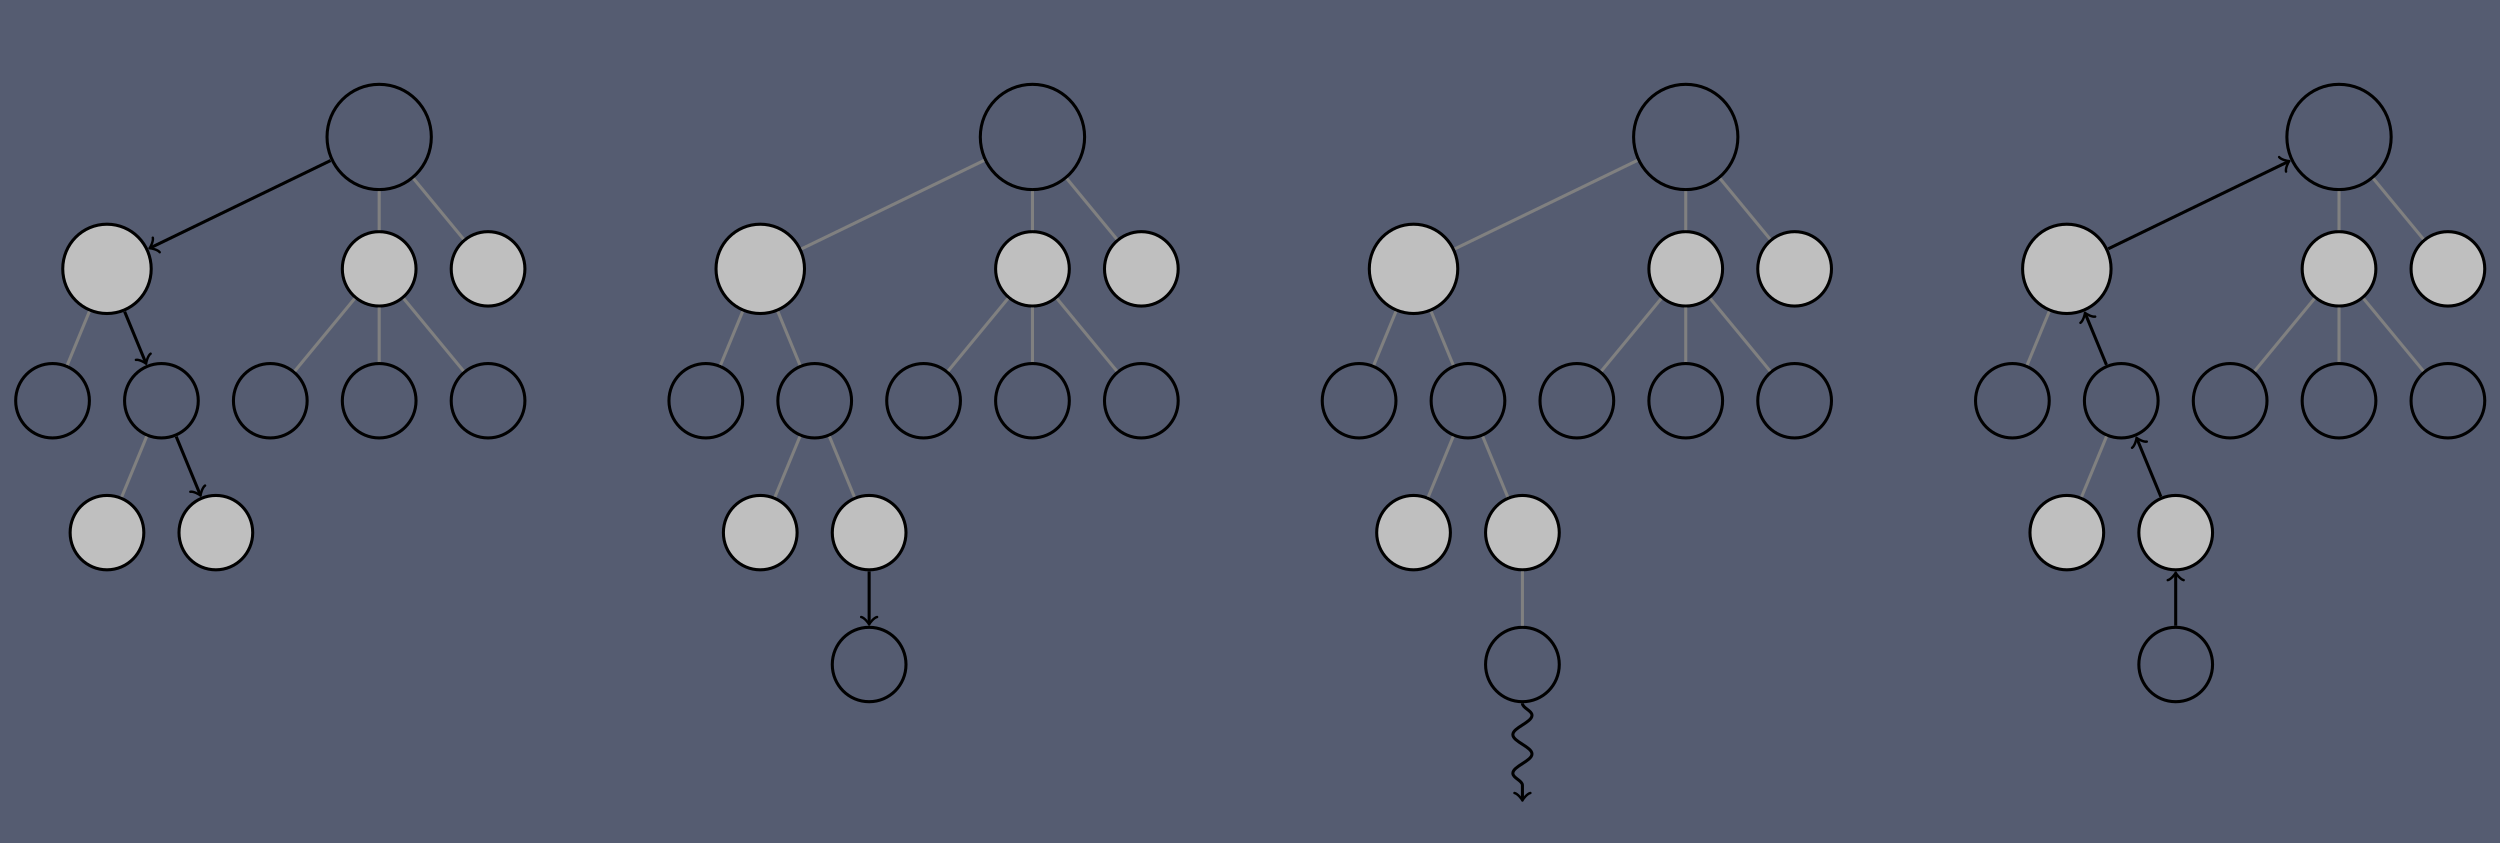
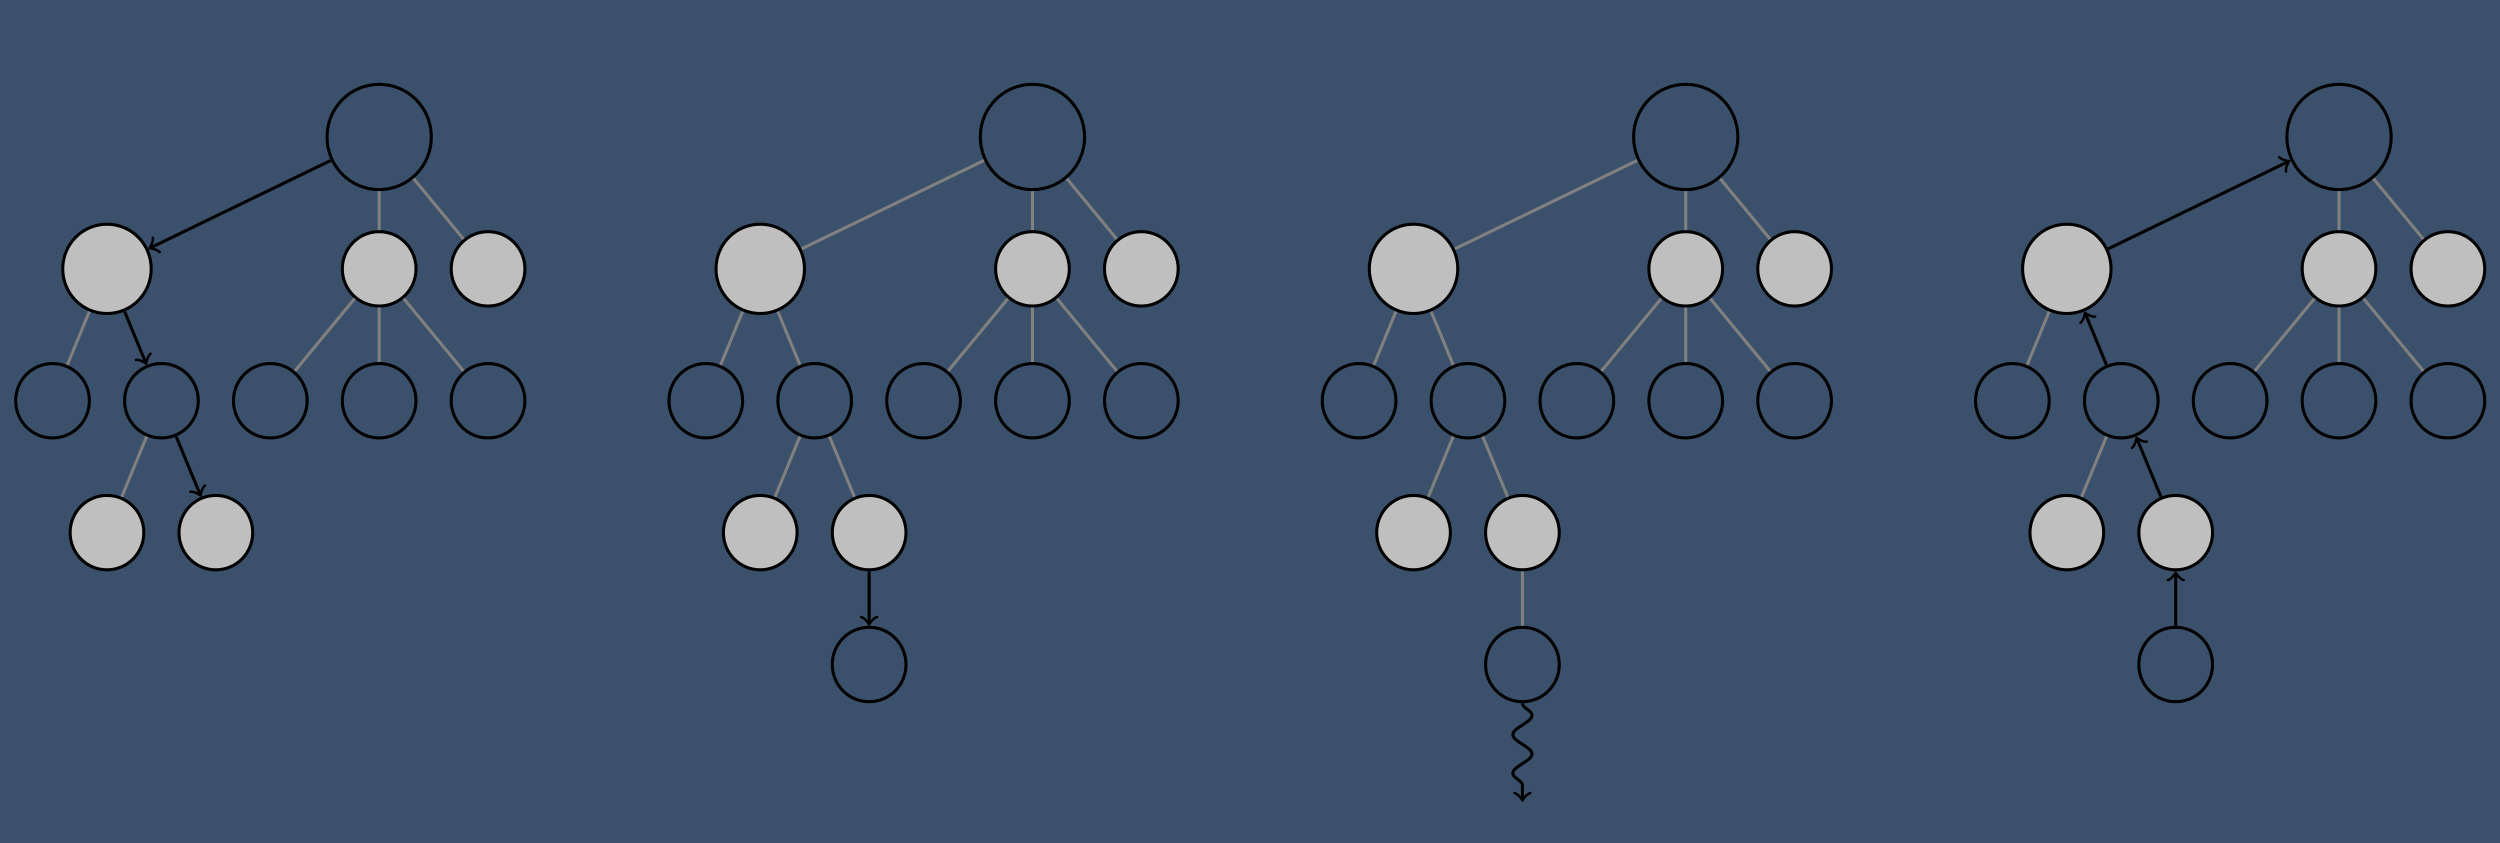
<svg xmlns="http://www.w3.org/2000/svg" version="1.1" x="0" y="0" width="647.221" height="218.24" viewBox="0, 0, 647.221, 218.24" id="svg604">
  <defs id="defs608" />
  <g id="layer1">
-     <rect style="fill:#1c2541;fill-opacity:0.745;stroke:#6c7494;stroke-width:0.7;stroke-miterlimit:4;stroke-dasharray:none;stroke-opacity:1;paint-order:markers fill stroke" id="rect1894" width="667.862" height="276.125" x="-10.96" y="-34.197" />
+     <rect style="fill:#3a506b;fill-opacity:1;stroke:#6c7494;stroke-width:0.7;stroke-miterlimit:4;stroke-dasharray:none;stroke-opacity:1;paint-order:markers fill stroke" id="rect1894" width="667.862" height="276.125" x="-10.96" y="-34.197" />
  </g>
  <g id="Layer_1" transform="matrix(0.9906905,0,0,1,10.17026,-106.76)">
    <g id="MCTS_(English)" transform="translate(-3.447146,-0.9722718)">
      <g id="g12">
        <path d="m 105.895,143.193 c 0,-7.563 -6.064,-13.627 -13.627,-13.627 -7.563,0 -13.627,6.064 -13.627,13.627 0,7.563 6.064,13.627 13.627,13.627 7.563,0 13.627,-6.064 13.627,-13.627 z m -13.627,0" id="path6" style="fill-opacity:0;stroke:#000000;stroke-width:0.8" />
      </g>
      <g id="g24">
        <g id="g18">
          <path d="m 32.695,177.336 c 0,-6.415 -5.144,-11.559 -11.559,-11.559 -6.415,0 -11.559,5.144 -11.559,11.559 0,6.416 5.144,11.56 11.559,11.56 6.415,0 11.559,-5.144 11.559,-11.56 z m -11.559,0" id="path14" style="fill:#bfbfbf" />
          <path d="m 32.695,177.336 c 0,-6.415 -5.144,-11.559 -11.559,-11.559 -6.415,0 -11.559,5.144 -11.559,11.559 0,6.416 5.144,11.56 11.559,11.56 6.415,0 11.559,-5.144 11.559,-11.56 z m -11.559,0" id="path16" style="fill-opacity:0;stroke:#000000;stroke-width:0.8" />
        </g>
      </g>
      <g id="g36">
        <g id="g30">
          <path d="m 101.898,177.336 c 0,-5.344 -4.286,-9.63 -9.63,-9.63 -5.345,0 -9.63,4.286 -9.63,9.63 0,5.345 4.285,9.63 9.63,9.63 5.344,0 9.63,-4.285 9.63,-9.63 z m -9.63,0" id="path26" style="fill:#bfbfbf" />
          <path d="m 101.898,177.336 c 0,-5.344 -4.286,-9.63 -9.63,-9.63 -5.345,0 -9.63,4.286 -9.63,9.63 0,5.345 4.285,9.63 9.63,9.63 5.344,0 9.63,-4.285 9.63,-9.63 z m -9.63,0" id="path28" style="fill-opacity:0;stroke:#000000;stroke-width:0.8" />
        </g>
      </g>
      <g id="g48">
        <g id="g42">
          <path d="m 130.351,177.336 c 0,-5.344 -4.286,-9.63 -9.63,-9.63 -5.345,0 -9.631,4.286 -9.631,9.63 0,5.345 4.286,9.63 9.631,9.63 5.344,0 9.63,-4.285 9.63,-9.63 z m -9.63,0" id="path38" style="fill:#bfbfbf" />
          <path d="m 130.351,177.336 c 0,-5.344 -4.286,-9.63 -9.63,-9.63 -5.345,0 -9.631,4.286 -9.631,9.63 0,5.345 4.286,9.63 9.631,9.63 5.344,0 9.63,-4.285 9.63,-9.63 z m -9.63,0" id="path40" style="fill-opacity:0;stroke:#000000;stroke-width:0.8" />
        </g>
      </g>
      <g id="g56">
        <path d="m 16.54,211.479 c 0,-5.344 -4.286,-9.63 -9.63,-9.63 -5.345,0 -9.631,4.286 -9.631,9.63 0,5.345 4.286,9.631 9.631,9.631 5.344,0 9.63,-4.286 9.63,-9.631 z m -9.63,0" id="path50" style="fill-opacity:0;stroke:#000000;stroke-width:0.8" />
      </g>
      <g id="g64">
        <path d="m 44.992,211.479 c 0,-5.344 -4.285,-9.63 -9.63,-9.63 -5.344,0 -9.63,4.286 -9.63,9.63 0,5.345 4.286,9.631 9.63,9.631 5.345,0 9.63,-4.286 9.63,-9.631 z m -9.63,0" id="path58" style="fill-opacity:0;stroke:#000000;stroke-width:0.8" />
      </g>
      <g id="g72">
        <path d="m 73.445,211.479 c 0,-5.344 -4.285,-9.63 -9.63,-9.63 -5.345,0 -9.63,4.286 -9.63,9.63 0,5.345 4.285,9.631 9.63,9.631 5.345,0 9.63,-4.286 9.63,-9.631 z m -9.63,0" id="path66" style="fill-opacity:0;stroke:#000000;stroke-width:0.8" />
      </g>
      <g id="g80">
        <path d="m 101.898,211.479 c 0,-5.344 -4.286,-9.63 -9.63,-9.63 -5.345,0 -9.63,4.286 -9.63,9.63 0,5.345 4.285,9.631 9.63,9.631 5.344,0 9.63,-4.286 9.63,-9.631 z m -9.63,0" id="path74" style="fill-opacity:0;stroke:#000000;stroke-width:0.8" />
      </g>
      <g id="g88">
        <path d="m 130.351,211.479 c 0,-5.344 -4.286,-9.63 -9.63,-9.63 -5.345,0 -9.631,4.286 -9.631,9.63 0,5.345 4.286,9.631 9.631,9.631 5.344,0 9.63,-4.286 9.63,-9.631 z m -9.63,0" id="path82" style="fill-opacity:0;stroke:#000000;stroke-width:0.8" />
      </g>
      <g id="g100">
        <g id="g94">
          <path d="m 30.766,245.623 c 0,-5.345 -4.285,-9.63 -9.63,-9.63 -5.345,0 -9.63,4.285 -9.63,9.63 0,5.345 4.285,9.63 9.63,9.63 5.345,0 9.63,-4.285 9.63,-9.63 z m -9.63,0" id="path90" style="fill:#bfbfbf" />
          <path d="m 30.766,245.623 c 0,-5.345 -4.285,-9.63 -9.63,-9.63 -5.345,0 -9.63,4.285 -9.63,9.63 0,5.345 4.285,9.63 9.63,9.63 5.345,0 9.63,-4.285 9.63,-9.63 z m -9.63,0" id="path92" style="fill-opacity:0;stroke:#000000;stroke-width:0.8" />
        </g>
      </g>
      <g id="g112">
        <g id="g106">
          <path d="m 59.219,245.623 c 0,-5.345 -4.286,-9.63 -9.63,-9.63 -5.345,0 -9.63,4.285 -9.63,9.63 0,5.345 4.285,9.63 9.63,9.63 5.344,0 9.63,-4.285 9.63,-9.63 z m -9.63,0" id="path102" style="fill:#bfbfbf" />
          <path d="m 59.219,245.623 c 0,-5.345 -4.286,-9.63 -9.63,-9.63 -5.345,0 -9.63,4.285 -9.63,9.63 0,5.345 4.285,9.63 9.63,9.63 5.344,0 9.63,-4.285 9.63,-9.63 z m -9.63,0" id="path104" style="fill-opacity:0;stroke:#000000;stroke-width:0.8" />
        </g>
      </g>
      <g id="g118">
        <path d="M 79.573,149.286 32.602,171.833" id="path114" style="fill-opacity:0;stroke:#000000;stroke-width:0.8" />
        <path d="m 34.917,173.037 c -0.456,-0.649 -2.259,-1.087 -2.668,-1.035 0.297,-0.287 1.082,-1.967 0.861,-2.729" id="path116" style="fill-opacity:0;stroke:#000000;stroke-width:0.642;stroke-linecap:round;stroke-linejoin:round" />
      </g>
      <path d="m 92.268,157.22 v 10.086" id="path120" style="fill-opacity:0;stroke:#808080;stroke-width:0.8" />
      <path d="m 101.263,153.987 13.026,15.631" id="path122" style="fill-opacity:0;stroke:#808080;stroke-width:0.8" />
      <path d="m 16.525,188.402 -5.749,13.797" id="path124" style="fill-opacity:0;stroke:#808080;stroke-width:0.8" />
      <g id="g130">
        <path d="m 25.746,188.402 5.476,13.14" id="path126" style="fill-opacity:0;stroke:#000000;stroke-width:0.8" />
        <path d="m 32.545,199.297 c -0.672,0.421 -1.203,2.195 -1.173,2.606 -0.27,-0.311 -1.904,-1.183 -2.676,-1.002" id="path128" style="fill-opacity:0;stroke:#000000;stroke-width:0.642;stroke-linecap:round;stroke-linejoin:round" />
      </g>
      <path d="M 85.836,185.054 70.247,203.761" id="path132" style="fill-opacity:0;stroke:#808080;stroke-width:0.8" />
      <path d="m 92.268,187.366 v 14.083" id="path134" style="fill-opacity:0;stroke:#808080;stroke-width:0.8" />
      <path d="m 98.7,185.054 15.589,18.707" id="path136" style="fill-opacity:0;stroke:#808080;stroke-width:0.8" />
      <path d="m 31.496,220.76 -6.493,15.583" id="path138" style="fill-opacity:0;stroke:#808080;stroke-width:0.8" />
      <g id="g144">
        <path d="m 39.229,220.76 6.219,14.926" id="path140" style="fill-opacity:0;stroke:#000000;stroke-width:0.8" />
        <path d="m 46.771,233.441 c -0.671,0.421 -1.203,2.195 -1.172,2.606 -0.271,-0.311 -1.905,-1.183 -2.677,-1.003" id="path142" style="fill-opacity:0;stroke:#000000;stroke-width:0.642;stroke-linecap:round;stroke-linejoin:round" />
      </g>
      <g id="g156">
        <path d="m 276.611,143.193 c 0,-7.563 -6.064,-13.627 -13.627,-13.627 -7.563,0 -13.627,6.064 -13.627,13.627 0,7.563 6.064,13.627 13.627,13.627 7.563,0 13.627,-6.064 13.627,-13.627 z m -13.627,0" id="path150" style="fill-opacity:0;stroke:#000000;stroke-width:0.8" />
      </g>
      <g id="g168">
        <g id="g162">
          <path d="m 203.412,177.336 c 0,-6.415 -5.144,-11.559 -11.56,-11.559 -6.415,0 -11.559,5.144 -11.559,11.559 0,6.416 5.144,11.56 11.559,11.56 6.416,0 11.56,-5.144 11.56,-11.56 z m -11.56,0" id="path158" style="fill:#bfbfbf" />
          <path d="m 203.412,177.336 c 0,-6.415 -5.144,-11.559 -11.56,-11.559 -6.415,0 -11.559,5.144 -11.559,11.559 0,6.416 5.144,11.56 11.559,11.56 6.416,0 11.56,-5.144 11.56,-11.56 z m -11.56,0" id="path160" style="fill-opacity:0;stroke:#000000;stroke-width:0.8" />
        </g>
      </g>
      <g id="g180">
        <g id="g174">
          <path d="m 272.614,177.336 c 0,-5.344 -4.285,-9.63 -9.63,-9.63 -5.344,0 -9.63,4.286 -9.63,9.63 0,5.345 4.286,9.63 9.63,9.63 5.345,0 9.63,-4.285 9.63,-9.63 z m -9.63,0" id="path170" style="fill:#bfbfbf" />
          <path d="m 272.614,177.336 c 0,-5.344 -4.285,-9.63 -9.63,-9.63 -5.344,0 -9.63,4.286 -9.63,9.63 0,5.345 4.286,9.63 9.63,9.63 5.345,0 9.63,-4.285 9.63,-9.63 z m -9.63,0" id="path172" style="fill-opacity:0;stroke:#000000;stroke-width:0.8" />
        </g>
      </g>
      <g id="g192">
        <g id="g186">
          <path d="m 301.067,177.336 c 0,-5.344 -4.285,-9.63 -9.63,-9.63 -5.345,0 -9.63,4.286 -9.63,9.63 0,5.345 4.285,9.63 9.63,9.63 5.345,0 9.63,-4.285 9.63,-9.63 z m -9.63,0" id="path182" style="fill:#bfbfbf" />
          <path d="m 301.067,177.336 c 0,-5.344 -4.285,-9.63 -9.63,-9.63 -5.345,0 -9.63,4.286 -9.63,9.63 0,5.345 4.285,9.63 9.63,9.63 5.345,0 9.63,-4.285 9.63,-9.63 z m -9.63,0" id="path184" style="fill-opacity:0;stroke:#000000;stroke-width:0.8" />
        </g>
      </g>
      <g id="g200">
        <path d="m 187.256,211.479 c 0,-5.344 -4.285,-9.63 -9.63,-9.63 -5.345,0 -9.63,4.286 -9.63,9.63 0,5.345 4.285,9.631 9.63,9.631 5.345,0 9.63,-4.286 9.63,-9.631 z m -9.63,0" id="path194" style="fill-opacity:0;stroke:#000000;stroke-width:0.8" />
      </g>
      <g id="g208">
        <path d="m 215.709,211.479 c 0,-5.344 -4.286,-9.63 -9.63,-9.63 -5.345,0 -9.63,4.286 -9.63,9.63 0,5.345 4.285,9.631 9.63,9.631 5.344,0 9.63,-4.286 9.63,-9.631 z m -9.63,0" id="path202" style="fill-opacity:0;stroke:#000000;stroke-width:0.8" />
      </g>
      <g id="g216">
        <path d="m 244.162,211.479 c 0,-5.344 -4.286,-9.63 -9.631,-9.63 -5.344,0 -9.63,4.286 -9.63,9.63 0,5.345 4.286,9.631 9.63,9.631 5.345,0 9.631,-4.286 9.631,-9.631 z m -9.631,0" id="path210" style="fill-opacity:0;stroke:#000000;stroke-width:0.8" />
      </g>
      <g id="g224">
        <path d="m 272.614,211.479 c 0,-5.344 -4.285,-9.63 -9.63,-9.63 -5.344,0 -9.63,4.286 -9.63,9.63 0,5.345 4.286,9.631 9.63,9.631 5.345,0 9.63,-4.286 9.63,-9.631 z m -9.63,0" id="path218" style="fill-opacity:0;stroke:#000000;stroke-width:0.8" />
      </g>
      <g id="g232">
        <path d="m 301.067,211.479 c 0,-5.344 -4.285,-9.63 -9.63,-9.63 -5.345,0 -9.63,4.286 -9.63,9.63 0,5.345 4.285,9.631 9.63,9.631 5.345,0 9.63,-4.286 9.63,-9.631 z m -9.63,0" id="path226" style="fill-opacity:0;stroke:#000000;stroke-width:0.8" />
      </g>
      <g id="g244">
        <g id="g238">
          <path d="m 201.482,245.623 c 0,-5.345 -4.285,-9.63 -9.63,-9.63 -5.344,0 -9.63,4.285 -9.63,9.63 0,5.345 4.286,9.63 9.63,9.63 5.345,0 9.63,-4.285 9.63,-9.63 z m -9.63,0" id="path234" style="fill:#bfbfbf" />
          <path d="m 201.482,245.623 c 0,-5.345 -4.285,-9.63 -9.63,-9.63 -5.344,0 -9.63,4.285 -9.63,9.63 0,5.345 4.286,9.63 9.63,9.63 5.345,0 9.63,-4.285 9.63,-9.63 z m -9.63,0" id="path236" style="fill-opacity:0;stroke:#000000;stroke-width:0.8" />
        </g>
      </g>
      <g id="g256">
        <g id="g250">
          <path d="m 229.935,245.623 c 0,-5.345 -4.285,-9.63 -9.63,-9.63 -5.345,0 -9.63,4.285 -9.63,9.63 0,5.345 4.285,9.63 9.63,9.63 5.345,0 9.63,-4.285 9.63,-9.63 z m -9.63,0" id="path246" style="fill:#bfbfbf" />
          <path d="m 229.935,245.623 c 0,-5.345 -4.285,-9.63 -9.63,-9.63 -5.345,0 -9.63,4.285 -9.63,9.63 0,5.345 4.285,9.63 9.63,9.63 5.345,0 9.63,-4.285 9.63,-9.63 z m -9.63,0" id="path248" style="fill-opacity:0;stroke:#000000;stroke-width:0.8" />
        </g>
      </g>
      <g id="g264">
        <path d="m 229.935,279.766 c 0,-5.344 -4.285,-9.63 -9.63,-9.63 -5.345,0 -9.63,4.286 -9.63,9.63 0,5.345 4.285,9.63 9.63,9.63 5.345,0 9.63,-4.285 9.63,-9.63 z m -9.63,0" id="path258" style="fill-opacity:0;stroke:#000000;stroke-width:0.8" />
      </g>
      <path d="m 250.289,149.286 -47.613,22.855" id="path266" style="fill-opacity:0;stroke:#808080;stroke-width:0.8" />
      <path d="m 262.984,157.22 v 10.086" id="path268" style="fill-opacity:0;stroke:#808080;stroke-width:0.8" />
      <path d="m 271.979,153.987 13.026,15.631" id="path270" style="fill-opacity:0;stroke:#808080;stroke-width:0.8" />
      <path d="m 187.242,188.402 -5.749,13.797" id="path272" style="fill-opacity:0;stroke:#808080;stroke-width:0.8" />
      <path d="m 196.463,188.402 5.749,13.797" id="path274" style="fill-opacity:0;stroke:#808080;stroke-width:0.8" />
      <path d="m 256.552,185.054 -15.589,18.707" id="path276" style="fill-opacity:0;stroke:#808080;stroke-width:0.8" />
      <path d="m 262.984,187.366 v 14.083" id="path278" style="fill-opacity:0;stroke:#808080;stroke-width:0.8" />
      <path d="m 269.416,185.054 15.589,18.707" id="path280" style="fill-opacity:0;stroke:#808080;stroke-width:0.8" />
      <path d="m 202.212,220.76 -6.493,15.583" id="path282" style="fill-opacity:0;stroke:#808080;stroke-width:0.8" />
      <path d="m 209.945,220.76 6.493,15.583" id="path284" style="fill-opacity:0;stroke:#808080;stroke-width:0.8" />
      <g id="g290">
        <path d="m 220.305,255.653 v 13.373" id="path286" style="fill-opacity:0;stroke:#000000;stroke-width:0.8" />
        <path d="m 222.385,267.466 c -0.78,0.13 -1.95,1.56 -2.08,1.95 -0.13,-0.39 -1.3,-1.82 -2.08,-1.95" id="path288" style="fill-opacity:0;stroke:#000000;stroke-width:0.64;stroke-linecap:round;stroke-linejoin:round" />
      </g>
      <g id="g302">
        <path d="m 447.328,143.193 c 0,-7.563 -6.064,-13.627 -13.627,-13.627 -7.563,0 -13.627,6.064 -13.627,13.627 0,7.563 6.064,13.627 13.627,13.627 7.563,0 13.627,-6.064 13.627,-13.627 z m -13.627,0" id="path296" style="fill-opacity:0;stroke:#000000;stroke-width:0.8" />
        <g aria-label="12/21" transform="translate(433.201,142.443)" id="text300" />
      </g>
      <g id="g314">
        <g id="g308">
          <path d="m 374.128,177.336 c 0,-6.415 -5.144,-11.559 -11.559,-11.559 -6.415,0 -11.559,5.144 -11.559,11.559 0,6.416 5.144,11.56 11.559,11.56 6.415,0 11.559,-5.144 11.559,-11.56 z m -11.559,0" id="path304" style="fill:#bfbfbf" />
          <path d="m 374.128,177.336 c 0,-6.415 -5.144,-11.559 -11.559,-11.559 -6.415,0 -11.559,5.144 -11.559,11.559 0,6.416 5.144,11.56 11.559,11.56 6.415,0 11.559,-5.144 11.559,-11.56 z m -11.559,0" id="path306" style="fill-opacity:0;stroke:#000000;stroke-width:0.8" />
        </g>
      </g>
      <g id="g326">
        <g id="g320">
          <path d="m 443.331,177.336 c 0,-5.344 -4.286,-9.63 -9.63,-9.63 -5.345,0 -9.63,4.286 -9.63,9.63 0,5.345 4.285,9.63 9.63,9.63 5.344,0 9.63,-4.285 9.63,-9.63 z m -9.63,0" id="path316" style="fill:#bfbfbf" />
          <path d="m 443.331,177.336 c 0,-5.344 -4.286,-9.63 -9.63,-9.63 -5.345,0 -9.63,4.286 -9.63,9.63 0,5.345 4.285,9.63 9.63,9.63 5.344,0 9.63,-4.285 9.63,-9.63 z m -9.63,0" id="path318" style="fill-opacity:0;stroke:#000000;stroke-width:0.8" />
        </g>
      </g>
      <g id="g338">
        <g id="g332">
          <path d="m 471.784,177.336 c 0,-5.344 -4.286,-9.63 -9.631,-9.63 -5.344,0 -9.63,4.286 -9.63,9.63 0,5.345 4.286,9.63 9.63,9.63 5.345,0 9.631,-4.285 9.631,-9.63 z m -9.631,0" id="path328" style="fill:#bfbfbf" />
          <path d="m 471.784,177.336 c 0,-5.344 -4.286,-9.63 -9.631,-9.63 -5.344,0 -9.63,4.286 -9.63,9.63 0,5.345 4.286,9.63 9.63,9.63 5.345,0 9.631,-4.285 9.631,-9.63 z m -9.631,0" id="path330" style="fill-opacity:0;stroke:#000000;stroke-width:0.8" />
        </g>
      </g>
      <g id="g346">
        <path d="m 357.973,211.479 c 0,-5.344 -4.286,-9.63 -9.631,-9.63 -5.344,0 -9.63,4.286 -9.63,9.63 0,5.345 4.286,9.631 9.63,9.631 5.345,0 9.631,-4.286 9.631,-9.631 z m -9.631,0" id="path340" style="fill-opacity:0;stroke:#000000;stroke-width:0.8" />
      </g>
      <g id="g354">
        <path d="m 386.425,211.479 c 0,-5.344 -4.285,-9.63 -9.63,-9.63 -5.344,0 -9.63,4.286 -9.63,9.63 0,5.345 4.286,9.631 9.63,9.631 5.345,0 9.63,-4.286 9.63,-9.631 z m -9.63,0" id="path348" style="fill-opacity:0;stroke:#000000;stroke-width:0.8" />
      </g>
      <g id="g362">
        <path d="m 414.878,211.479 c 0,-5.344 -4.285,-9.63 -9.63,-9.63 -5.345,0 -9.63,4.286 -9.63,9.63 0,5.345 4.285,9.631 9.63,9.631 5.345,0 9.63,-4.286 9.63,-9.631 z m -9.63,0" id="path356" style="fill-opacity:0;stroke:#000000;stroke-width:0.8" />
      </g>
      <g id="g370">
        <path d="m 443.331,211.479 c 0,-5.344 -4.286,-9.63 -9.63,-9.63 -5.345,0 -9.63,4.286 -9.63,9.63 0,5.345 4.285,9.631 9.63,9.631 5.344,0 9.63,-4.286 9.63,-9.631 z m -9.63,0" id="path364" style="fill-opacity:0;stroke:#000000;stroke-width:0.8" />
      </g>
      <g id="g378">
        <path d="m 471.784,211.479 c 0,-5.344 -4.286,-9.63 -9.631,-9.63 -5.344,0 -9.63,4.286 -9.63,9.63 0,5.345 4.286,9.631 9.63,9.631 5.345,0 9.631,-4.286 9.631,-9.631 z m -9.631,0" id="path372" style="fill-opacity:0;stroke:#000000;stroke-width:0.8" />
      </g>
      <g id="g390">
        <g id="g384">
          <path d="m 372.199,245.623 c 0,-5.345 -4.286,-9.63 -9.63,-9.63 -5.345,0 -9.63,4.285 -9.63,9.63 0,5.345 4.285,9.63 9.63,9.63 5.344,0 9.63,-4.285 9.63,-9.63 z m -9.63,0" id="path380" style="fill:#bfbfbf" />
          <path d="m 372.199,245.623 c 0,-5.345 -4.286,-9.63 -9.63,-9.63 -5.345,0 -9.63,4.285 -9.63,9.63 0,5.345 4.285,9.63 9.63,9.63 5.344,0 9.63,-4.285 9.63,-9.63 z m -9.63,0" id="path382" style="fill-opacity:0;stroke:#000000;stroke-width:0.8" />
        </g>
      </g>
      <g id="g402">
        <g id="g396">
          <path d="m 400.652,245.623 c 0,-5.345 -4.286,-9.63 -9.63,-9.63 -5.345,0 -9.631,4.285 -9.631,9.63 0,5.345 4.286,9.63 9.631,9.63 5.344,0 9.63,-4.285 9.63,-9.63 z m -9.63,0" id="path392" style="fill:#bfbfbf" />
          <path d="m 400.652,245.623 c 0,-5.345 -4.286,-9.63 -9.63,-9.63 -5.345,0 -9.631,4.285 -9.631,9.63 0,5.345 4.286,9.63 9.631,9.63 5.344,0 9.63,-4.285 9.63,-9.63 z m -9.63,0" id="path394" style="fill-opacity:0;stroke:#000000;stroke-width:0.8" />
        </g>
      </g>
      <g id="g410">
        <path d="m 400.652,279.766 c 0,-5.344 -4.286,-9.63 -9.63,-9.63 -5.345,0 -9.631,4.286 -9.631,9.63 0,5.345 4.286,9.63 9.631,9.63 5.344,0 9.63,-4.285 9.63,-9.63 z m -9.63,0" id="path404" style="fill-opacity:0;stroke:#000000;stroke-width:0.8" />
      </g>
      <path d="m 421.006,149.286 -47.614,22.855" id="path416" style="fill-opacity:0;stroke:#808080;stroke-width:0.8" />
      <path d="m 433.701,157.22 v 10.086" id="path418" style="fill-opacity:0;stroke:#808080;stroke-width:0.8" />
      <path d="m 442.696,153.987 13.025,15.631" id="path420" style="fill-opacity:0;stroke:#808080;stroke-width:0.8" />
      <path d="m 357.958,188.402 -5.749,13.797" id="path422" style="fill-opacity:0;stroke:#808080;stroke-width:0.8" />
      <path d="m 367.179,188.402 5.749,13.797" id="path424" style="fill-opacity:0;stroke:#808080;stroke-width:0.8" />
      <path d="M 427.269,185.054 411.68,203.761" id="path426" style="fill-opacity:0;stroke:#808080;stroke-width:0.8" />
      <path d="m 433.701,187.366 v 14.083" id="path428" style="fill-opacity:0;stroke:#808080;stroke-width:0.8" />
      <path d="m 440.133,185.054 15.588,18.707" id="path430" style="fill-opacity:0;stroke:#808080;stroke-width:0.8" />
      <path d="m 372.928,220.76 -6.492,15.583" id="path432" style="fill-opacity:0;stroke:#808080;stroke-width:0.8" />
      <path d="m 380.662,220.76 6.493,15.583" id="path434" style="fill-opacity:0;stroke:#808080;stroke-width:0.8" />
      <path d="m 391.022,255.653 v 14.083" id="path436" style="fill-opacity:0;stroke:#808080;stroke-width:0.8" />
      <g id="g442">
        <path d="m 391.022,289.796 m 0,0 c 0,1.25 2.5,1.875 2.5,3.125 0,0.913 -1.25,1.705 -2.5,2.5 -1.25,0.796 -2.5,1.588 -2.5,2.5 0,0.913 1.25,1.705 2.5,2.5 1.25,0.796 2.5,1.588 2.5,2.5 0,0.913 -1.25,1.705 -2.5,2.5 -1.25,0.796 -2.5,1.588 -2.5,2.5 0,1.25 2.5,1.875 2.5,3.125 v 3.544" id="path438" style="fill-opacity:0;stroke:#000000;stroke-width:0.8" />
        <path d="m 393.102,313.03 c -0.78,0.13 -1.95,1.56 -2.08,1.95 -0.13,-0.39 -1.3,-1.82 -2.08,-1.95" id="path440" style="fill-opacity:0;stroke:#000000;stroke-width:0.64;stroke-linecap:round;stroke-linejoin:round" />
      </g>
      <g id="g454">
        <path d="m 618.044,143.193 c 0,-7.563 -6.064,-13.627 -13.627,-13.627 -7.563,0 -13.627,6.064 -13.627,13.627 0,7.563 6.064,13.627 13.627,13.627 7.563,0 13.627,-6.064 13.627,-13.627 z m -13.627,0" id="path448" style="fill-opacity:0;stroke:#000000;stroke-width:0.8" />
      </g>
      <g id="g466">
        <g id="g460">
          <path d="m 544.845,177.336 c 0,-6.415 -5.144,-11.559 -11.56,-11.559 -6.415,0 -11.559,5.144 -11.559,11.559 0,6.416 5.144,11.56 11.559,11.56 6.416,0 11.56,-5.144 11.56,-11.56 z m -11.56,0" id="path456" style="fill:#bfbfbf" />
          <path d="m 544.845,177.336 c 0,-6.415 -5.144,-11.559 -11.56,-11.559 -6.415,0 -11.559,5.144 -11.559,11.559 0,6.416 5.144,11.56 11.559,11.56 6.416,0 11.56,-5.144 11.56,-11.56 z m -11.56,0" id="path458" style="fill-opacity:0;stroke:#000000;stroke-width:0.8" />
        </g>
      </g>
      <g id="g478">
        <g id="g472">
          <path d="m 614.047,177.336 c 0,-5.344 -4.285,-9.63 -9.63,-9.63 -5.344,0 -9.63,4.286 -9.63,9.63 0,5.345 4.286,9.63 9.63,9.63 5.345,0 9.63,-4.285 9.63,-9.63 z m -9.63,0" id="path468" style="fill:#bfbfbf" />
          <path d="m 614.047,177.336 c 0,-5.344 -4.285,-9.63 -9.63,-9.63 -5.344,0 -9.63,4.286 -9.63,9.63 0,5.345 4.286,9.63 9.63,9.63 5.345,0 9.63,-4.285 9.63,-9.63 z m -9.63,0" id="path470" style="fill-opacity:0;stroke:#000000;stroke-width:0.8" />
        </g>
      </g>
      <g id="g490">
        <g id="g484">
          <path d="m 642.5,177.336 c 0,-5.344 -4.285,-9.63 -9.63,-9.63 -5.345,0 -9.63,4.286 -9.63,9.63 0,5.345 4.285,9.63 9.63,9.63 5.345,0 9.63,-4.285 9.63,-9.63 z m -9.63,0" id="path480" style="fill:#bfbfbf" />
          <path d="m 642.5,177.336 c 0,-5.344 -4.285,-9.63 -9.63,-9.63 -5.345,0 -9.63,4.286 -9.63,9.63 0,5.345 4.285,9.63 9.63,9.63 5.345,0 9.63,-4.285 9.63,-9.63 z m -9.63,0" id="path482" style="fill-opacity:0;stroke:#000000;stroke-width:0.8" />
        </g>
      </g>
      <g id="g498">
        <path d="m 528.689,211.479 c 0,-5.344 -4.285,-9.63 -9.63,-9.63 -5.345,0 -9.63,4.286 -9.63,9.63 0,5.345 4.285,9.631 9.63,9.631 5.345,0 9.63,-4.286 9.63,-9.631 z m -9.63,0" id="path492" style="fill-opacity:0;stroke:#000000;stroke-width:0.8" />
      </g>
      <g id="g506">
        <path d="m 557.142,211.479 c 0,-5.344 -4.286,-9.63 -9.63,-9.63 -5.345,0 -9.63,4.286 -9.63,9.63 0,5.345 4.285,9.631 9.63,9.631 5.344,0 9.63,-4.286 9.63,-9.631 z m -9.63,0" id="path500" style="fill-opacity:0;stroke:#000000;stroke-width:0.8" />
        <g aria-label="5/7" transform="translate(547.012,210.729)" id="text504" />
      </g>
      <g id="g514">
        <path d="m 585.595,211.479 c 0,-5.344 -4.286,-9.63 -9.631,-9.63 -5.344,0 -9.63,4.286 -9.63,9.63 0,5.345 4.286,9.631 9.63,9.631 5.345,0 9.631,-4.286 9.631,-9.631 z m -9.631,0" id="path508" style="fill-opacity:0;stroke:#000000;stroke-width:0.8" />
      </g>
      <g id="g522">
        <path d="m 614.047,211.479 c 0,-5.344 -4.285,-9.63 -9.63,-9.63 -5.344,0 -9.63,4.286 -9.63,9.63 0,5.345 4.286,9.631 9.63,9.631 5.345,0 9.63,-4.286 9.63,-9.631 z m -9.63,0" id="path516" style="fill-opacity:0;stroke:#000000;stroke-width:0.8" />
      </g>
      <g id="g530">
        <path d="m 642.5,211.479 c 0,-5.344 -4.285,-9.63 -9.63,-9.63 -5.345,0 -9.63,4.286 -9.63,9.63 0,5.345 4.285,9.631 9.63,9.631 5.345,0 9.63,-4.286 9.63,-9.631 z m -9.63,0" id="path524" style="fill-opacity:0;stroke:#000000;stroke-width:0.8" />
      </g>
      <g id="g542">
        <g id="g536">
          <path d="m 542.915,245.623 c 0,-5.345 -4.285,-9.63 -9.63,-9.63 -5.344,0 -9.63,4.285 -9.63,9.63 0,5.345 4.286,9.63 9.63,9.63 5.345,0 9.63,-4.285 9.63,-9.63 z m -9.63,0" id="path532" style="fill:#bfbfbf" />
          <path d="m 542.915,245.623 c 0,-5.345 -4.285,-9.63 -9.63,-9.63 -5.344,0 -9.63,4.285 -9.63,9.63 0,5.345 4.286,9.63 9.63,9.63 5.345,0 9.63,-4.285 9.63,-9.63 z m -9.63,0" id="path534" style="fill-opacity:0;stroke:#000000;stroke-width:0.8" />
        </g>
      </g>
      <g id="g554">
        <g id="g548">
          <path d="m 571.368,245.623 c 0,-5.345 -4.285,-9.63 -9.63,-9.63 -5.345,0 -9.63,4.285 -9.63,9.63 0,5.345 4.285,9.63 9.63,9.63 5.345,0 9.63,-4.285 9.63,-9.63 z m -9.63,0" id="path544" style="fill:#bfbfbf" />
          <path d="m 571.368,245.623 c 0,-5.345 -4.285,-9.63 -9.63,-9.63 -5.345,0 -9.63,4.285 -9.63,9.63 0,5.345 4.285,9.63 9.63,9.63 5.345,0 9.63,-4.285 9.63,-9.63 z m -9.63,0" id="path546" style="fill-opacity:0;stroke:#000000;stroke-width:0.8" />
        </g>
      </g>
      <g id="g562">
        <path d="m 571.368,279.766 c 0,-5.344 -4.285,-9.63 -9.63,-9.63 -5.345,0 -9.63,4.286 -9.63,9.63 0,5.345 4.285,9.63 9.63,9.63 5.345,0 9.63,-4.285 9.63,-9.63 z m -9.63,0" id="path556" style="fill-opacity:0;stroke:#000000;stroke-width:0.8" />
      </g>
      <g id="g568">
        <path d="m 591.08,149.595 -46.971,22.546" id="path564" style="fill-opacity:0;stroke:#000000;stroke-width:0.8" />
        <path d="m 588.764,148.39 c 0.457,0.65 2.259,1.087 2.669,1.035 -0.297,0.288 -1.083,1.968 -0.861,2.73" id="path566" style="fill-opacity:0;stroke:#000000;stroke-width:0.642;stroke-linecap:round;stroke-linejoin:round" />
      </g>
      <path d="m 604.417,157.22 v 10.086" id="path570" style="fill-opacity:0;stroke:#808080;stroke-width:0.8" />
      <path d="m 613.412,153.987 13.026,15.631" id="path572" style="fill-opacity:0;stroke:#808080;stroke-width:0.8" />
      <path d="m 528.675,188.402 -5.749,13.797" id="path574" style="fill-opacity:0;stroke:#808080;stroke-width:0.8" />
      <g id="g580">
        <path d="m 538.169,189.059 5.476,13.14" id="path576" style="fill-opacity:0;stroke:#000000;stroke-width:0.8" />
        <path d="m 536.846,191.304 c 0.672,-0.421 1.203,-2.195 1.173,-2.606 0.271,0.31 1.905,1.182 2.676,1.002" id="path578" style="fill-opacity:0;stroke:#000000;stroke-width:0.642;stroke-linecap:round;stroke-linejoin:round" />
      </g>
      <path d="m 597.985,185.054 -15.589,18.707" id="path582" style="fill-opacity:0;stroke:#808080;stroke-width:0.8" />
      <path d="m 604.417,187.366 v 14.083" id="path584" style="fill-opacity:0;stroke:#808080;stroke-width:0.8" />
      <path d="m 610.849,185.054 15.589,18.707" id="path586" style="fill-opacity:0;stroke:#808080;stroke-width:0.8" />
      <path d="m 543.645,220.76 -6.493,15.583" id="path588" style="fill-opacity:0;stroke:#808080;stroke-width:0.8" />
      <g id="g594">
        <path d="m 551.652,221.417 6.219,14.926" id="path590" style="fill-opacity:0;stroke:#000000;stroke-width:0.8" />
        <path d="m 550.329,223.662 c 0.672,-0.421 1.203,-2.195 1.173,-2.606 0.27,0.311 1.904,1.183 2.676,1.002" id="path592" style="fill-opacity:0;stroke:#000000;stroke-width:0.642;stroke-linecap:round;stroke-linejoin:round" />
      </g>
      <g id="g600">
        <path d="m 561.738,256.363 v 13.373" id="path596" style="fill-opacity:0;stroke:#000000;stroke-width:0.8" />
        <path d="m 559.658,257.923 c 0.78,-0.13 1.95,-1.56 2.08,-1.95 0.13,0.39 1.3,1.82 2.08,1.95" id="path598" style="fill-opacity:0;stroke:#000000;stroke-width:0.64;stroke-linecap:round;stroke-linejoin:round" />
      </g>
    </g>
  </g>
</svg>
